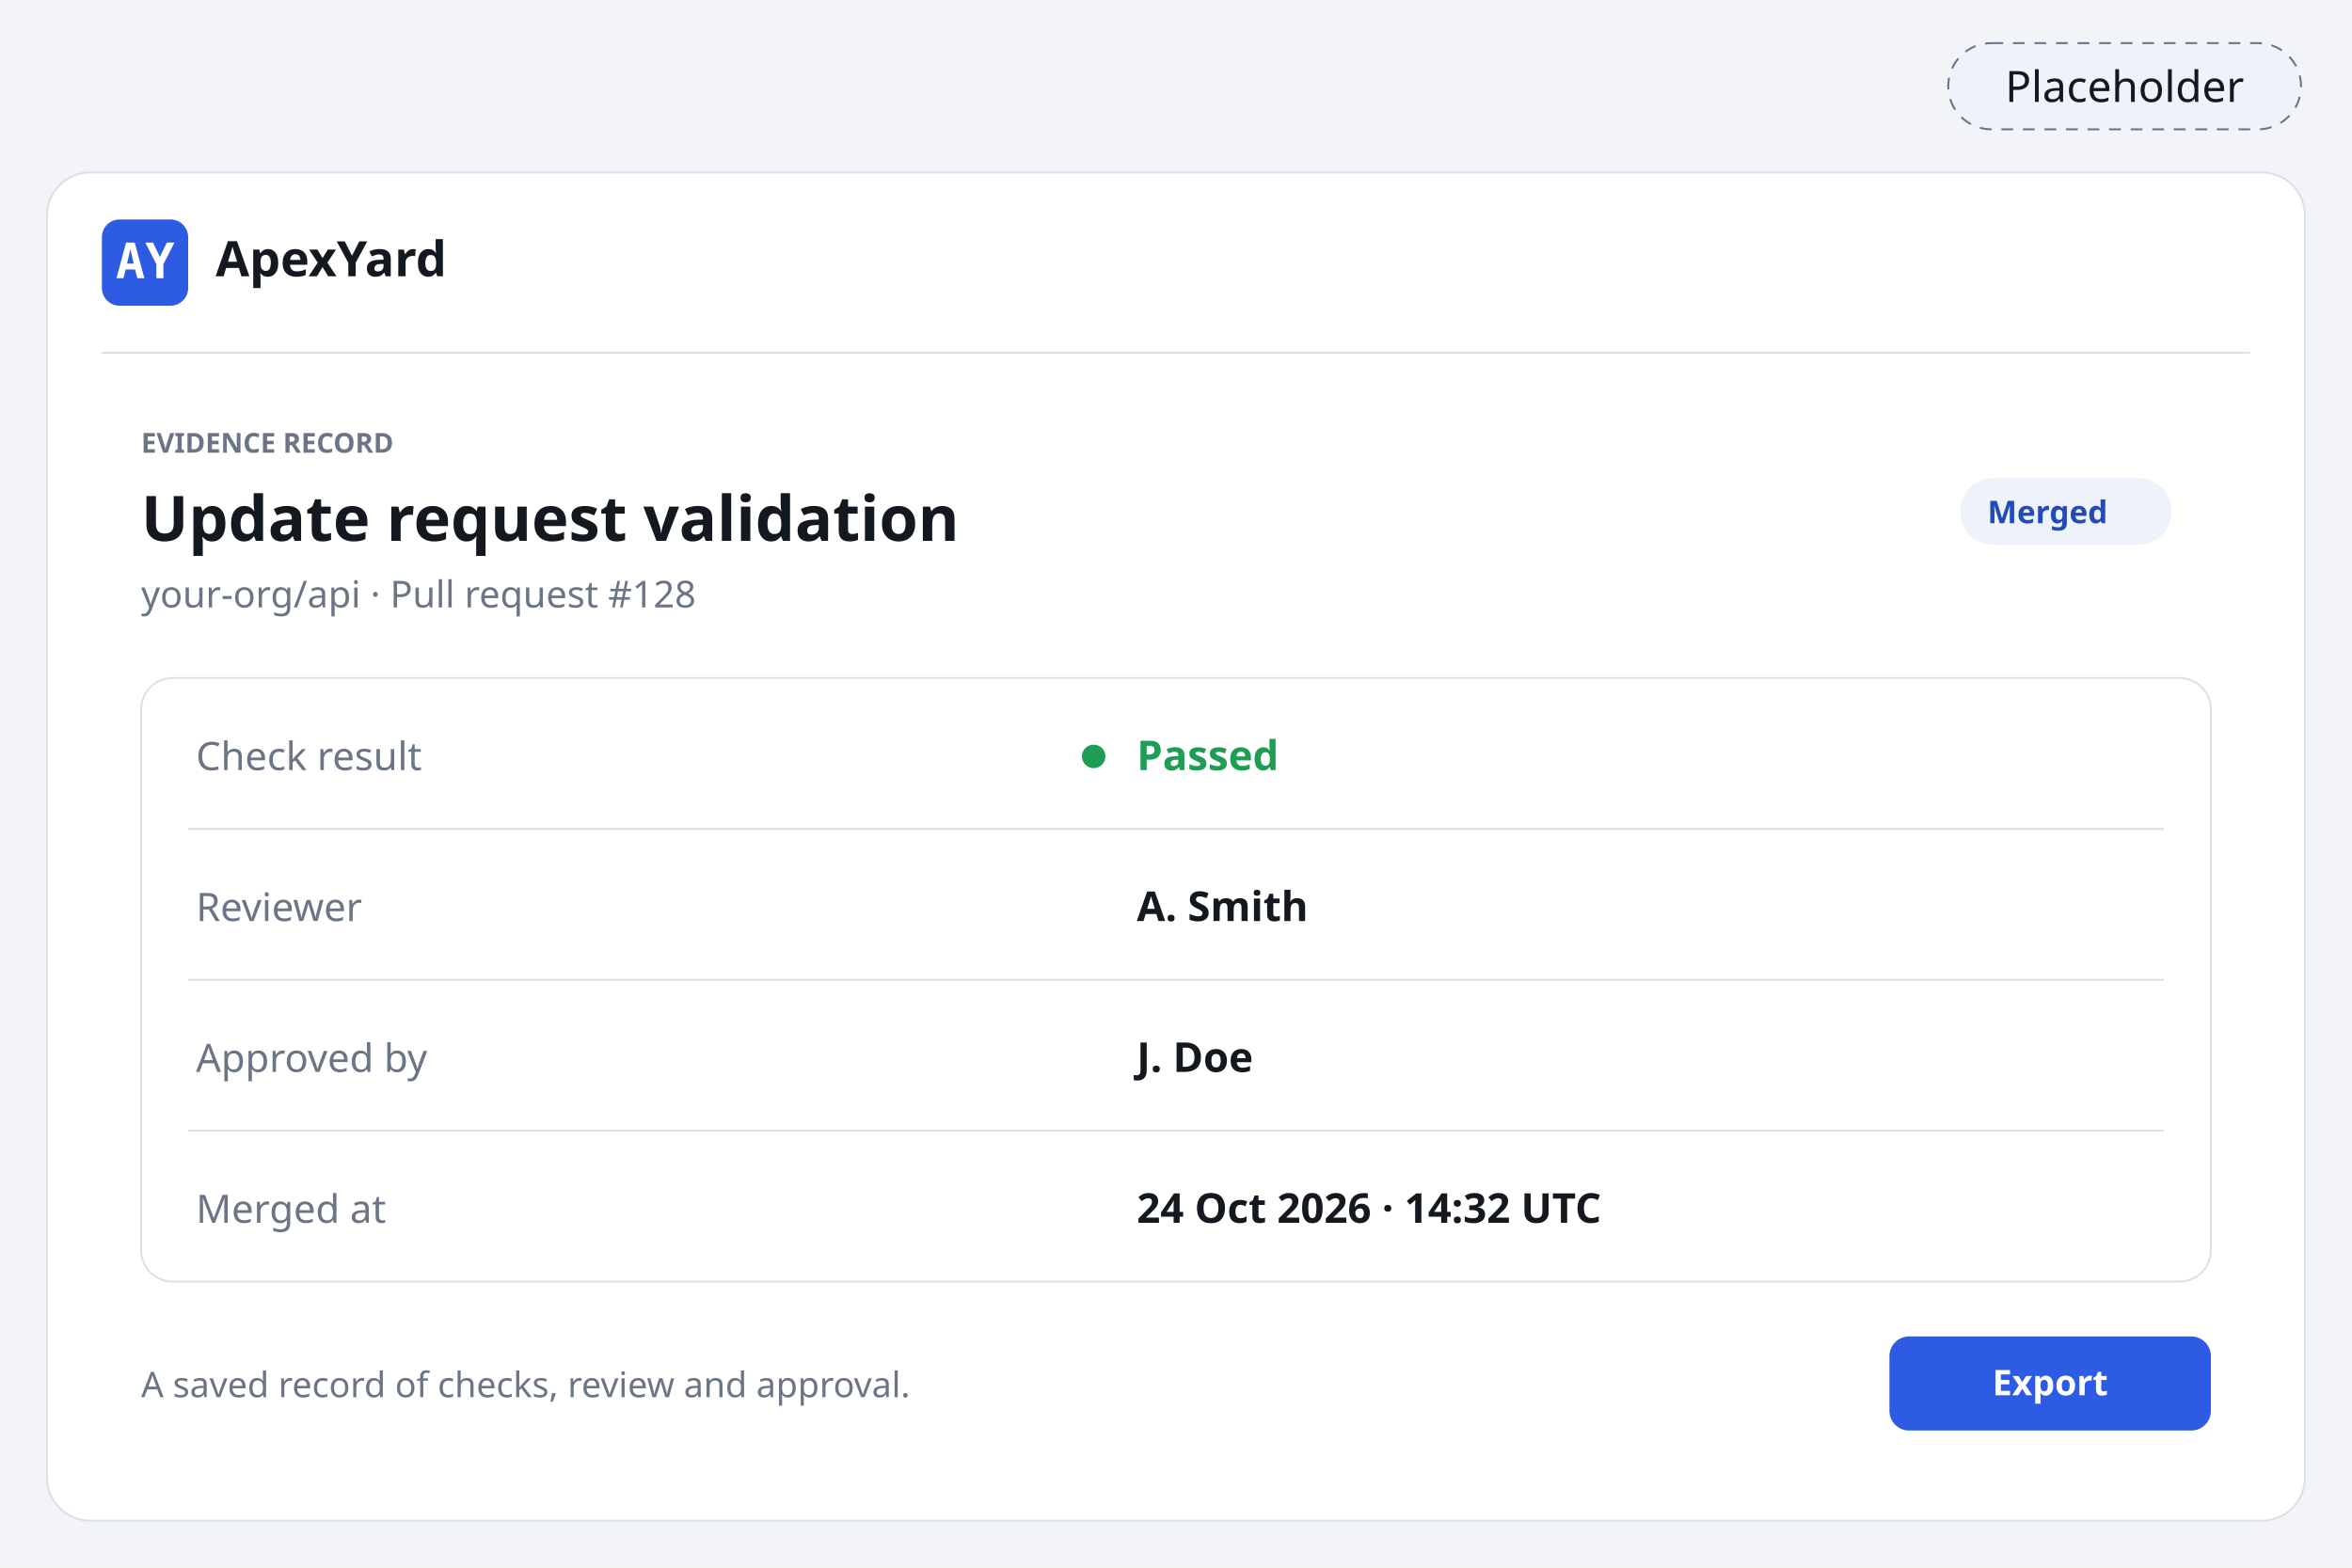
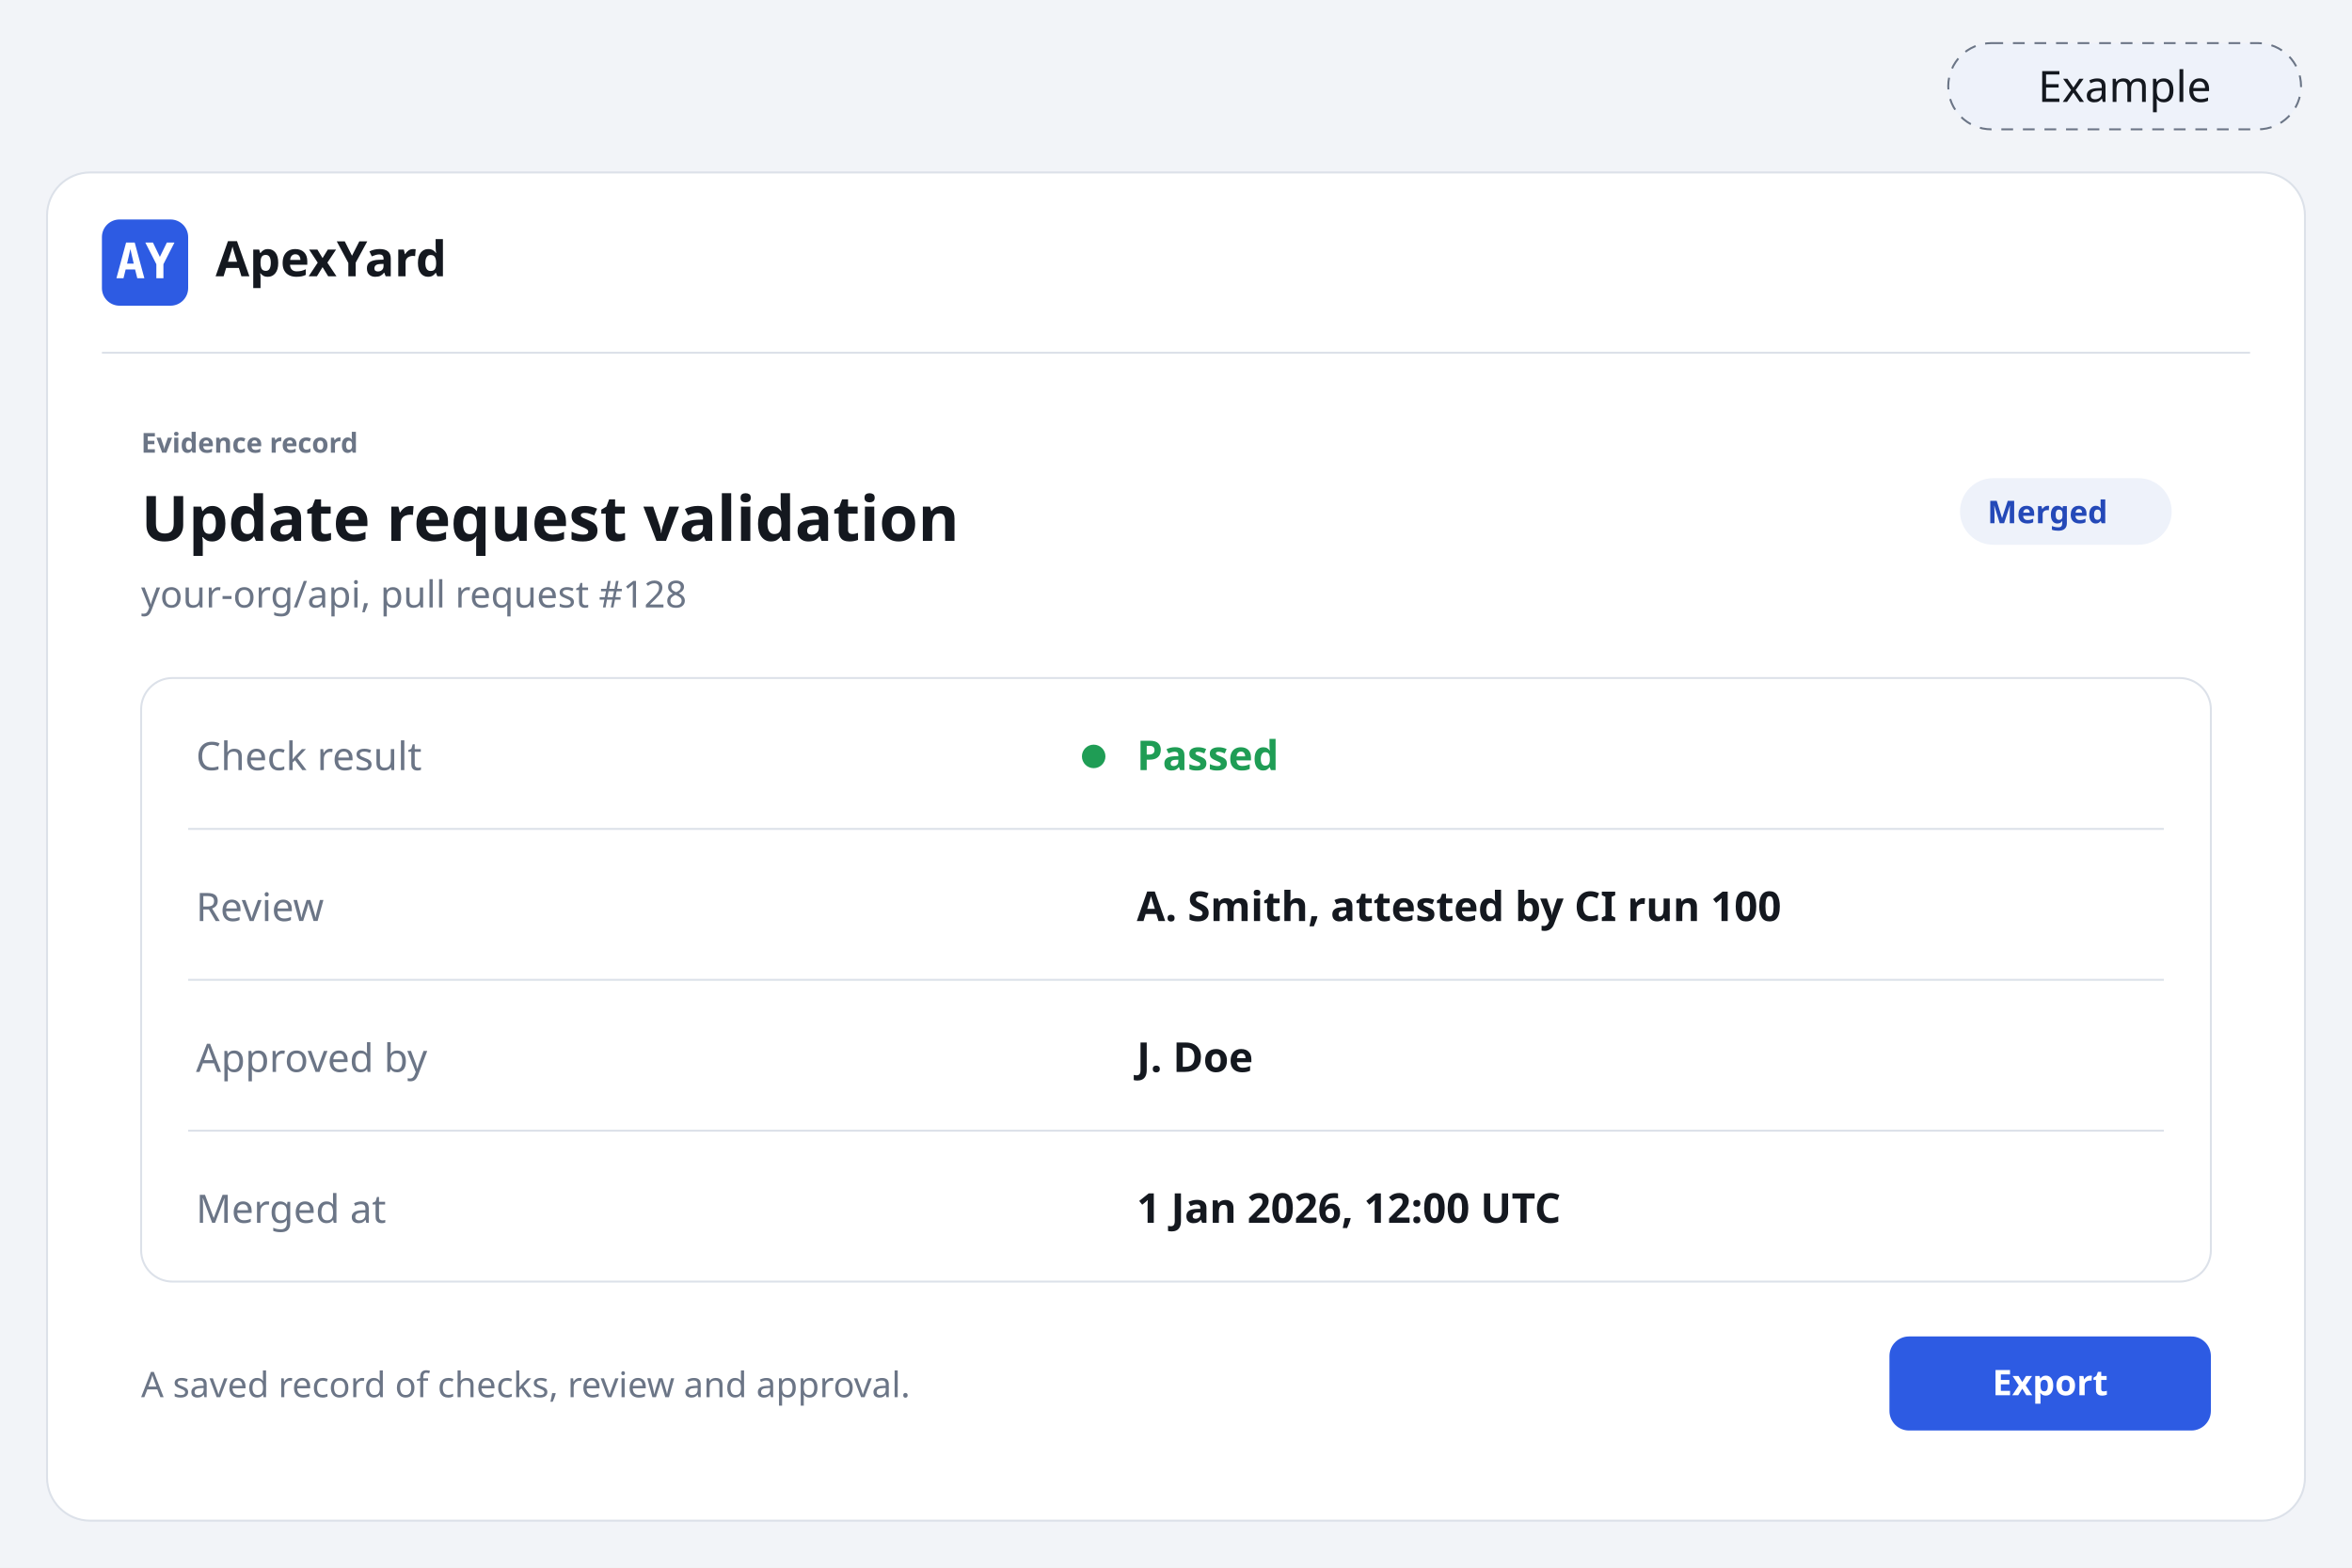
<svg xmlns="http://www.w3.org/2000/svg" viewBox="0 0 1200 800" role="img" aria-labelledby="title">
  <g font-family="Archivo, system-ui, sans-serif">
    <rect x="0" y="0" width="1200" height="800" rx="0" fill="#F2F4F8" />
    <rect x="24" y="88" width="1152" height="688" rx="22" fill="#FFFFFF" stroke="#DCE1E9" />
    <rect x="52" y="112" width="44" height="44" rx="9" fill="#2D5BE3" />
    <text x="59" y="142" font-size="25" fill="#FFFFFF" font-weight="700" font-family="IBM Plex Mono, monospace">AY</text>
    <text x="110" y="141" font-size="25" fill="#14181F" font-weight="700">ApexYard</text>
    <path d="M52 180H1148" stroke="#DCE1E9" />
-     <text x="72" y="231" font-size="14" fill="#6B7586" font-weight="600">EVIDENCE RECORD</text>
+     <text x="72" y="231" font-size="14" fill="#6B7586" font-weight="600">Evidence record</text>
    <text x="72" y="276" font-size="32" fill="#14181F" font-weight="700">Update request validation</text>
-     <text x="72" y="310" font-size="19" fill="#6B7586" font-weight="400">your-org/api · Pull request #128</text>
+     <text x="72" y="310" font-size="19" fill="#6B7586" font-weight="400">your-org/api, pull request #128</text>
    <rect x="1000" y="244" width="108" height="34" rx="17" fill="#EEF2FA" />
    <text x="1014" y="267" font-size="16" fill="#2449B8" font-weight="600">Merged</text>
    <rect x="72" y="346" width="1056" height="308" rx="16" fill="#FFFFFF" stroke="#DCE1E9" />
    <text x="100" y="393" font-size="20" fill="#6B7586" font-weight="400">Check result</text>
    <circle cx="558" cy="386" r="6" fill="#1F9D55" />
    <text x="580" y="393" font-size="21" fill="#1F9D55" font-weight="600">Passed</text>
    <path d="M96 423H1104" stroke="#DCE1E9" />
-     <text x="100" y="470" font-size="20" fill="#6B7586" font-weight="400">Reviewer</text>
-     <text x="580" y="470" font-size="21" fill="#14181F" font-weight="600">A. Smith</text>
+     <text x="100" y="470" font-size="20" fill="#6B7586" font-weight="400">Review</text>
+     <text x="580" y="470" font-size="21" fill="#14181F" font-weight="600">A. Smith, attested by CI run 100</text>
    <path d="M96 500H1104" stroke="#DCE1E9" />
    <text x="100" y="547" font-size="20" fill="#6B7586" font-weight="400">Approved by</text>
    <text x="580" y="547" font-size="21" fill="#14181F" font-weight="600">J. Doe</text>
    <path d="M96 577H1104" stroke="#DCE1E9" />
    <text x="100" y="624" font-size="20" fill="#6B7586" font-weight="400">Merged at</text>
-     <text x="580" y="624" font-size="21" fill="#14181F" font-weight="600">24 Oct 2026 · 14:32 UTC</text>
+     <text x="580" y="624" font-size="21" fill="#14181F" font-weight="600">1 Jan 2026, 12:00 UTC</text>
    <text x="72" y="713" font-size="18" fill="#6B7586" font-weight="400">A saved record of checks, review and approval.</text>
    <rect x="964" y="682" width="164" height="48" rx="10" fill="#2D5BE3" />
    <text text-anchor="middle" x="1046.0" y="712" font-size="18" fill="#FFFFFF" font-weight="600">Export</text>
    <rect x="994" y="22" width="180" height="44" rx="22" fill="#EEF2FA" stroke="#6B7586" stroke-dasharray="6 5" />
-     <text text-anchor="middle" x="1084" y="52" font-size="22" fill="#14181F" font-weight="500">Placeholder</text>
+     <text text-anchor="middle" x="1084" y="52" font-size="22" fill="#14181F" font-weight="500">Example</text>
  </g>
</svg>
